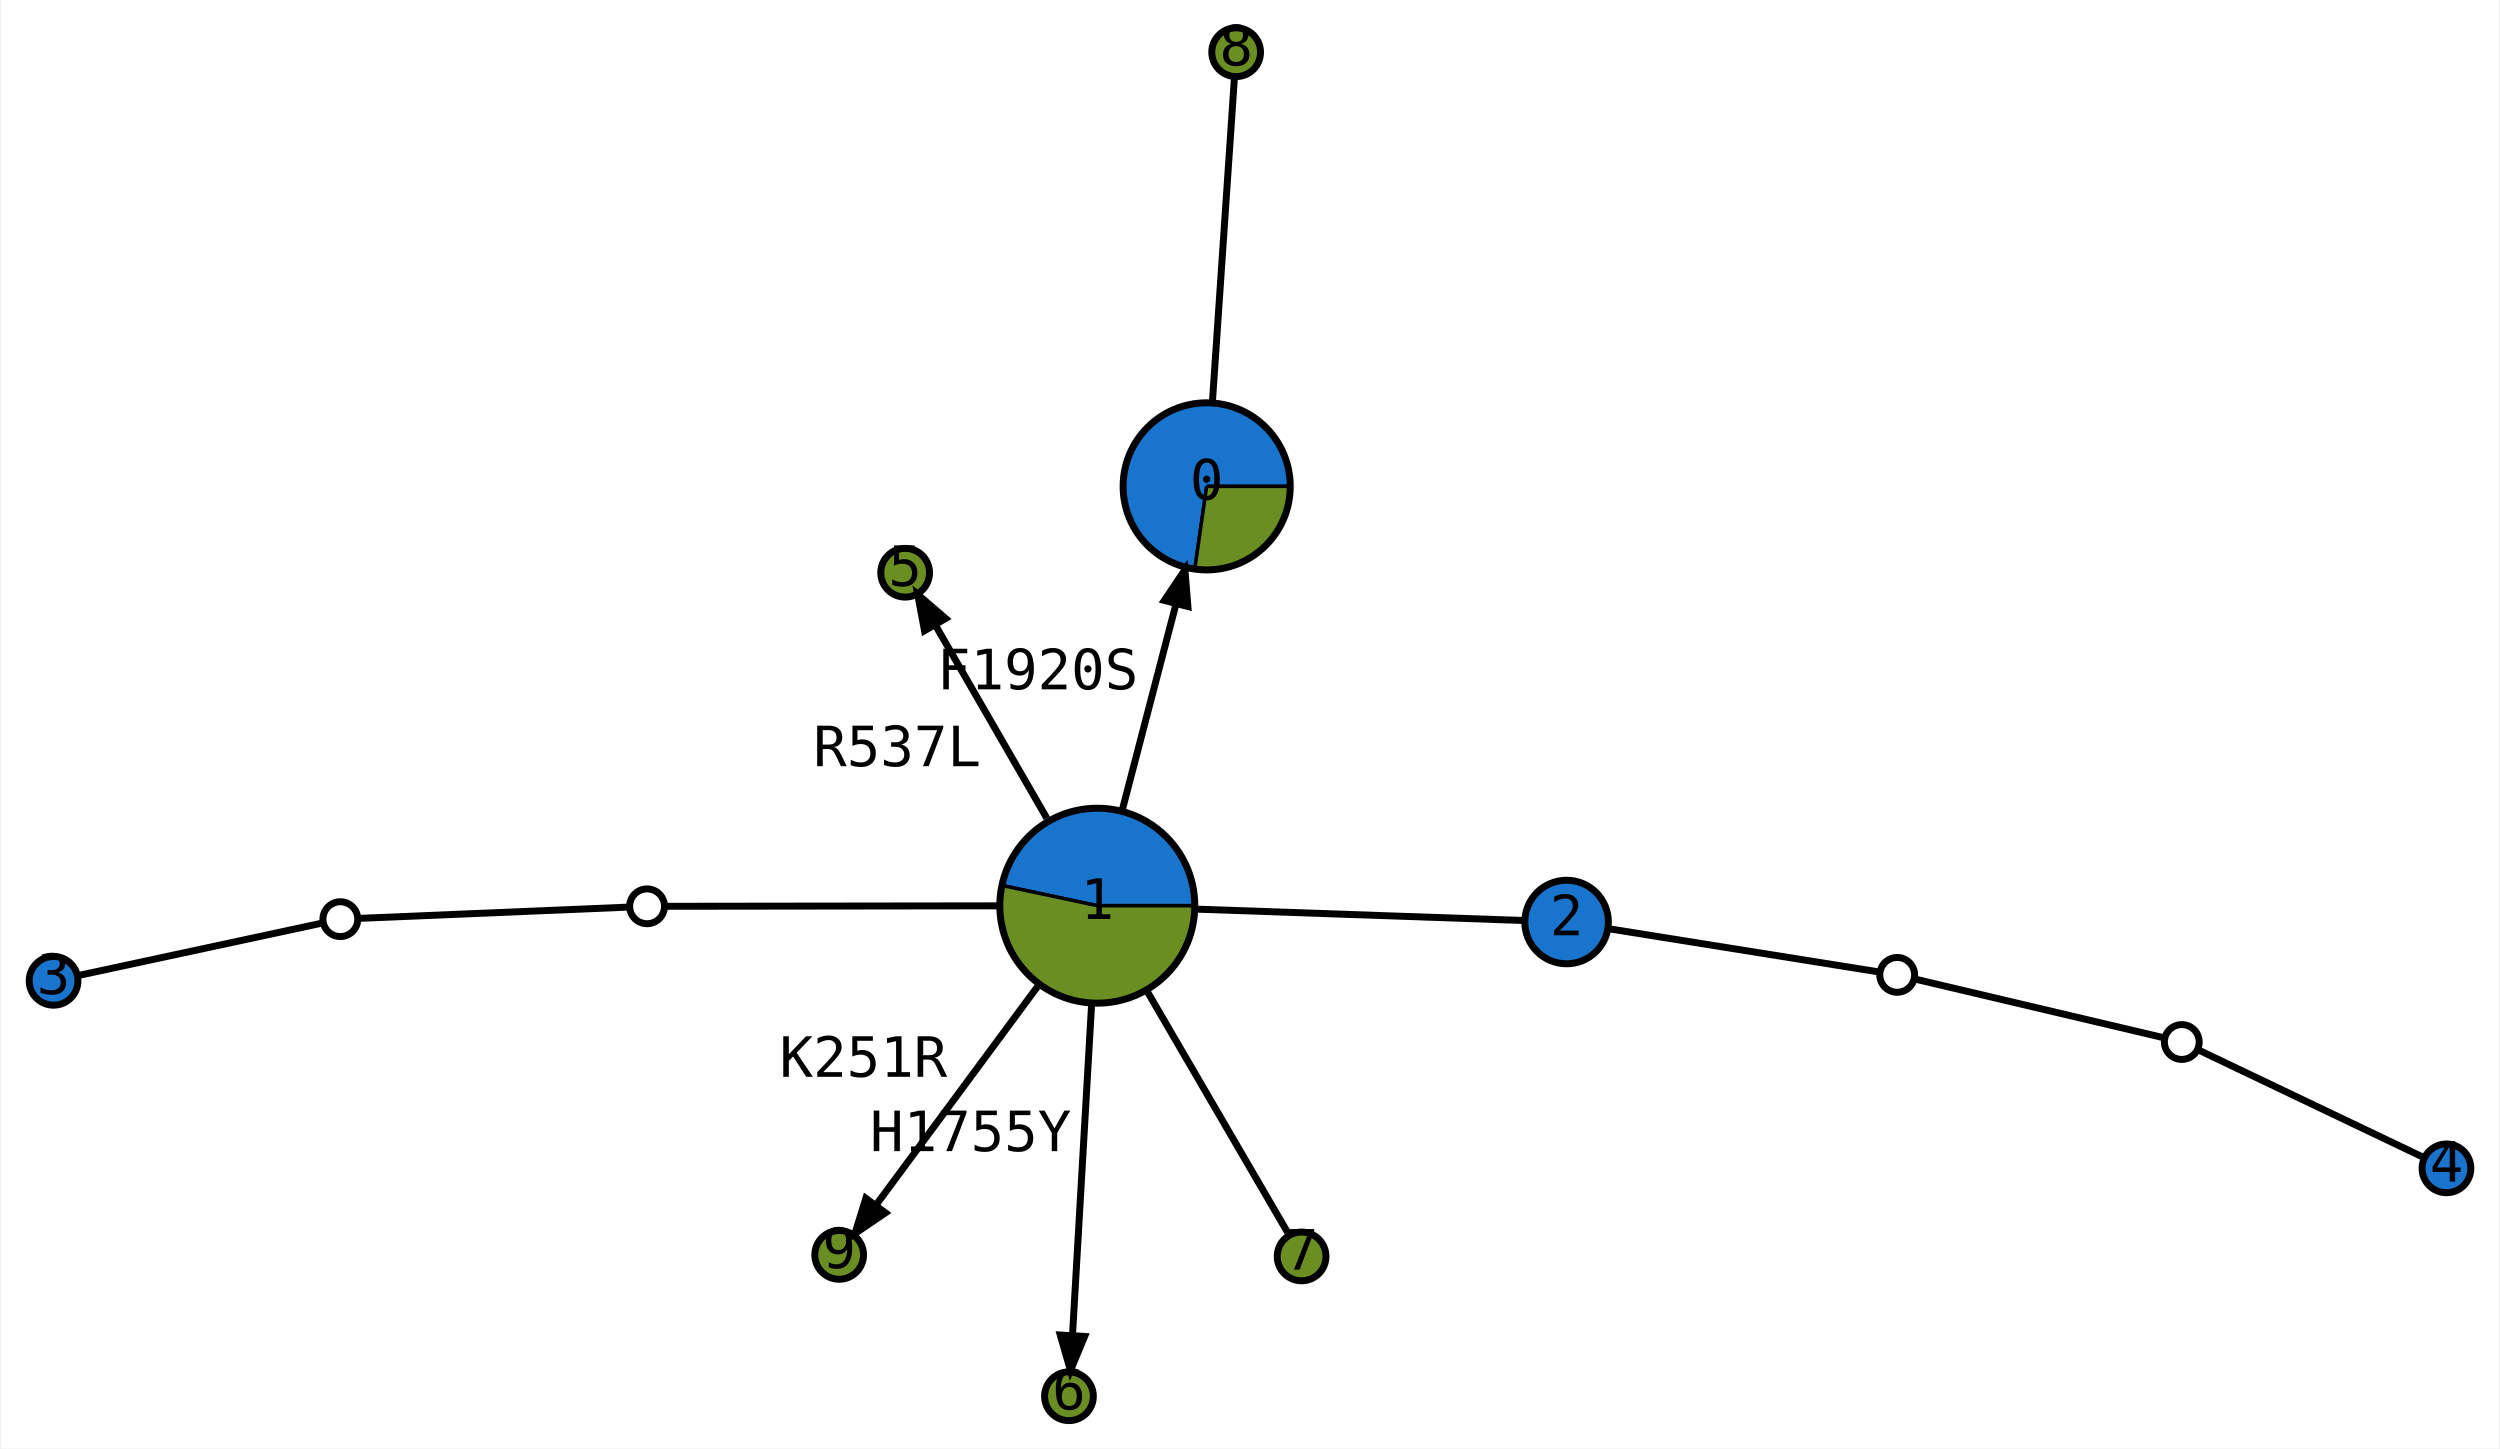
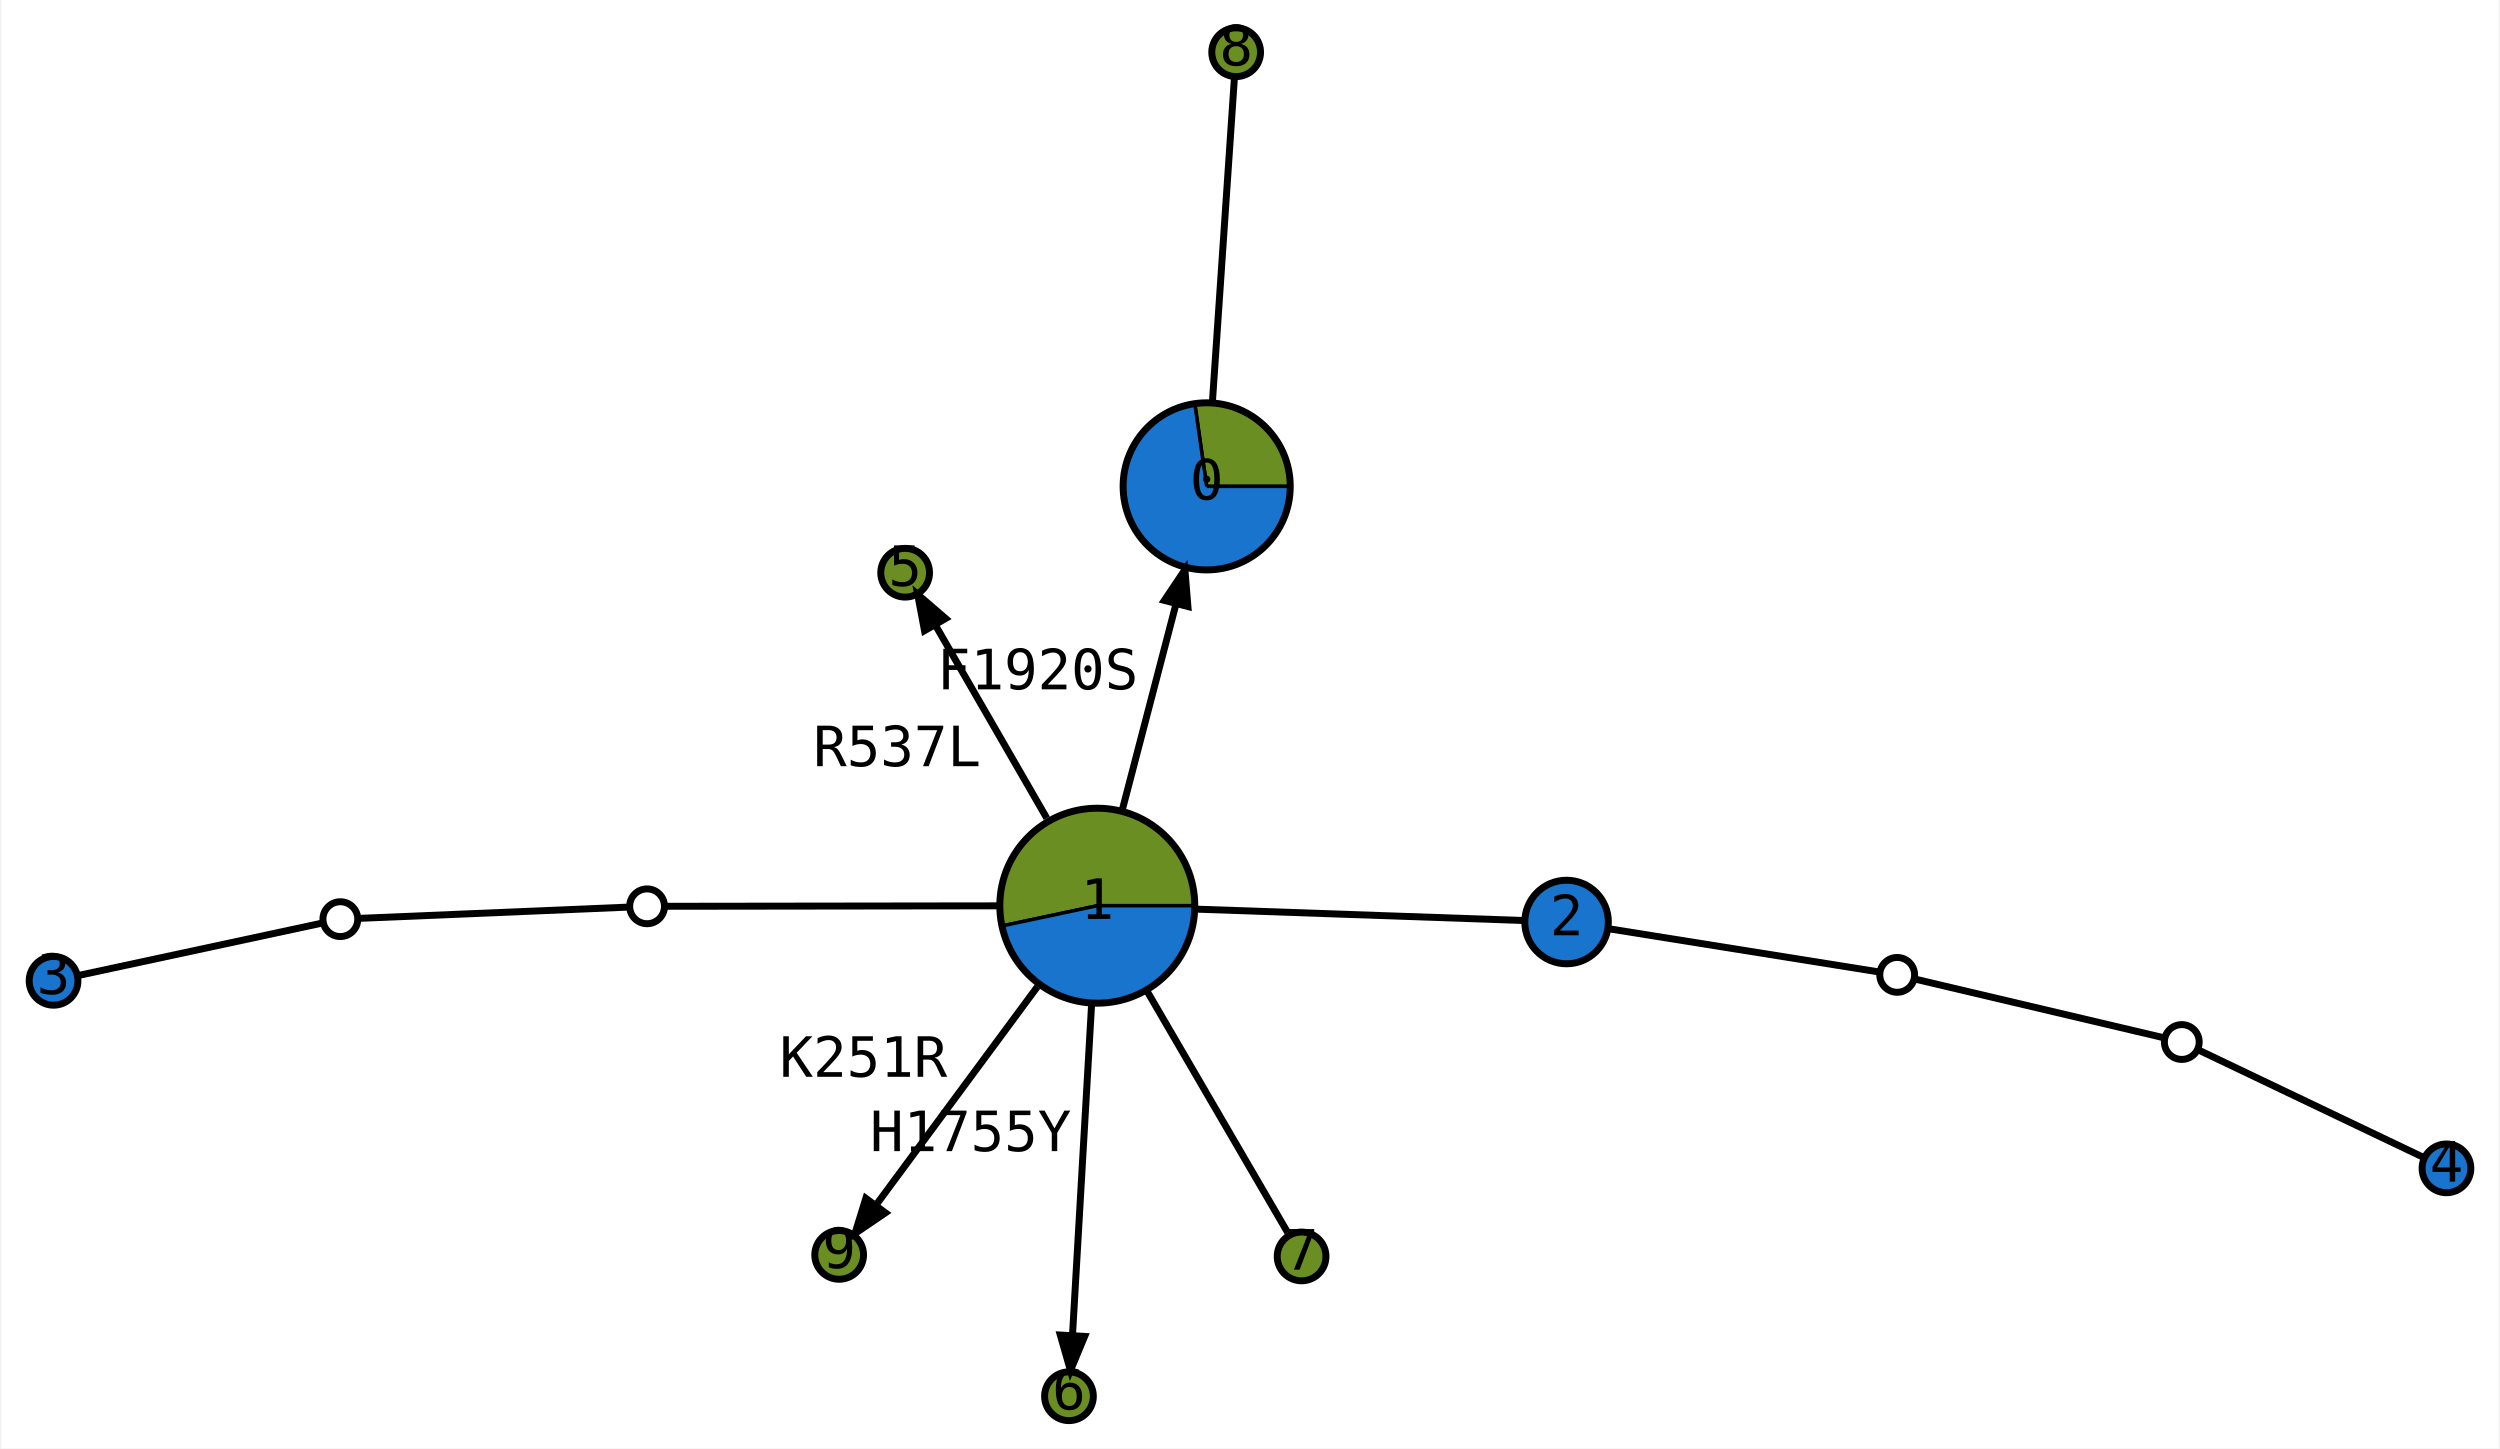
<svg xmlns="http://www.w3.org/2000/svg" width="359pt" height="208pt" viewBox="0.00 0.00 358.65 208.02">
  <g id="graph0" class="graph" transform="scale(1 1) rotate(0) translate(126.669 129.182)">
    <polygon fill="white" stroke="none" points="-126.669,78.837 -126.669,-129.182 231.985,-129.182 231.985,78.837 -126.669,78.837" />
    <g id="node1" class="node">
-       <path fill="#1874cd" stroke="black" stroke-width="0.5" d="M46.435,-59.333C46.435,-59.333 58.435,-59.333 58.435,-59.333 58.435,-59.904 58.394,-60.475 58.312,-61.04 58.231,-61.606 58.109,-62.165 57.949,-62.713 57.788,-63.262 57.588,-63.798 57.35,-64.318 57.113,-64.837 56.839,-65.34 56.53,-65.82 56.221,-66.301 55.878,-66.759 55.504,-67.191 55.129,-67.623 54.725,-68.027 54.293,-68.402 53.861,-68.776 53.403,-69.119 52.922,-69.428 52.442,-69.737 51.939,-70.011 51.42,-70.248 50.9,-70.486 50.364,-70.686 49.815,-70.847 49.267,-71.007 48.708,-71.129 48.142,-71.21 47.577,-71.292 47.006,-71.333 46.435,-71.333 45.863,-71.333 45.292,-71.292 44.727,-71.21 44.161,-71.129 43.602,-71.007 43.054,-70.847 42.505,-70.686 41.969,-70.486 41.45,-70.248 40.93,-70.011 40.428,-69.737 39.947,-69.428 39.466,-69.119 39.008,-68.776 38.576,-68.402 38.144,-68.027 37.74,-67.623 37.366,-67.191 36.991,-66.759 36.648,-66.301 36.34,-65.82 36.031,-65.34 35.756,-64.837 35.519,-64.318 35.282,-63.798 35.082,-63.262 34.921,-62.713 34.76,-62.165 34.638,-61.606 34.557,-61.04 34.475,-60.475 34.435,-59.904 34.435,-59.333 34.435,-58.761 34.475,-58.191 34.557,-57.625 34.638,-57.059 34.76,-56.5 34.921,-55.952 35.082,-55.404 35.282,-54.867 35.519,-54.348 35.756,-53.828 36.031,-53.326 36.34,-52.845 36.648,-52.364 36.991,-51.906 37.366,-51.474 37.74,-51.042 38.144,-50.638 38.576,-50.264 39.008,-49.889 39.466,-49.547 39.947,-49.238 40.428,-48.929 40.93,-48.654 41.45,-48.417 41.969,-48.18 42.505,-47.98 43.054,-47.819 43.602,-47.658 44.161,-47.536 44.727,-47.455 44.727,-47.455 46.435,-59.333 46.435,-59.333" />
-       <path fill="olivedrab" stroke="black" stroke-width="0.5" d="M46.435,-59.333C46.435,-59.333 44.727,-47.455 44.727,-47.455 45.151,-47.394 45.578,-47.356 46.006,-47.34 46.434,-47.325 46.863,-47.333 47.291,-47.363 47.718,-47.394 48.144,-47.447 48.565,-47.523 48.987,-47.599 49.404,-47.698 49.815,-47.819 50.227,-47.939 50.631,-48.082 51.027,-48.246 51.423,-48.41 51.809,-48.595 52.186,-48.8 52.562,-49.006 52.926,-49.231 53.279,-49.476 53.63,-49.72 53.969,-49.983 54.293,-50.264 54.617,-50.544 54.925,-50.842 55.217,-51.156 55.509,-51.469 55.784,-51.798 56.041,-52.141 56.298,-52.484 56.536,-52.841 56.755,-53.209 56.973,-53.578 57.172,-53.958 57.35,-54.348 57.528,-54.737 57.685,-55.136 57.821,-55.543 57.956,-55.95 58.069,-56.363 58.16,-56.782 58.252,-57.201 58.32,-57.624 58.366,-58.05 58.412,-58.476 58.435,-58.904 58.435,-59.333 58.435,-59.333 46.435,-59.333 46.435,-59.333" />
+       <path fill="olivedrab" stroke="black" stroke-width="0.5" d="M46.435,-59.333C46.435,-59.333 58.435,-59.333 58.435,-59.333 58.435,-59.761 58.412,-60.189 58.366,-60.615 58.32,-61.041 58.252,-61.465 58.16,-61.883 58.069,-62.302 57.956,-62.716 57.821,-63.122 57.685,-63.529 57.528,-63.928 57.35,-64.318 57.172,-64.707 56.973,-65.087 56.755,-65.456 56.536,-65.824 56.298,-66.181 56.041,-66.524 55.784,-66.867 55.509,-67.196 55.217,-67.51 54.925,-67.823 54.617,-68.121 54.293,-68.402 53.969,-68.682 53.63,-68.945 53.279,-69.19 52.926,-69.434 52.562,-69.659 52.186,-69.865 51.809,-70.07 51.423,-70.255 51.027,-70.419 50.631,-70.583 50.227,-70.726 49.815,-70.847 49.404,-70.967 48.987,-71.066 48.565,-71.142 48.144,-71.218 47.718,-71.272 47.291,-71.302 46.863,-71.333 46.434,-71.34 46.006,-71.325 45.578,-71.31 45.151,-71.272 44.727,-71.21 44.727,-71.21 46.435,-59.333 46.435,-59.333" />
+       <path fill="#1874cd" stroke="black" stroke-width="0.5" d="M46.435,-59.333C46.435,-59.333 44.727,-71.21 44.727,-71.21 44.161,-71.129 43.602,-71.007 43.054,-70.847 42.505,-70.686 41.969,-70.486 41.45,-70.248 40.93,-70.011 40.428,-69.737 39.947,-69.428 39.466,-69.119 39.008,-68.776 38.576,-68.402 38.144,-68.027 37.74,-67.623 37.366,-67.191 36.991,-66.759 36.648,-66.301 36.34,-65.82 36.031,-65.34 35.756,-64.837 35.519,-64.318 35.282,-63.798 35.082,-63.262 34.921,-62.713 34.76,-62.165 34.638,-61.606 34.557,-61.04 34.475,-60.475 34.435,-59.904 34.435,-59.333 34.435,-58.761 34.475,-58.191 34.557,-57.625 34.638,-57.059 34.76,-56.5 34.921,-55.952 35.082,-55.404 35.282,-54.867 35.519,-54.348 35.756,-53.828 36.031,-53.326 36.34,-52.845 36.648,-52.364 36.991,-51.906 37.366,-51.474 37.74,-51.042 38.144,-50.638 38.576,-50.264 39.008,-49.889 39.466,-49.547 39.947,-49.238 40.428,-48.929 40.93,-48.654 41.45,-48.417 41.969,-48.18 42.505,-47.98 43.054,-47.819 43.602,-47.658 44.161,-47.536 44.727,-47.455 45.292,-47.373 45.863,-47.333 46.435,-47.333 47.006,-47.333 47.577,-47.373 48.142,-47.455 48.708,-47.536 49.267,-47.658 49.815,-47.819 50.364,-47.98 50.9,-48.18 51.42,-48.417 51.939,-48.654 52.442,-48.929 52.922,-49.238 53.403,-49.547 53.861,-49.889 54.293,-50.264 54.725,-50.638 55.129,-51.042 55.504,-51.474 55.878,-51.906 56.221,-52.364 56.53,-52.845 56.839,-53.326 57.113,-53.828 57.35,-54.348 57.588,-54.867 57.788,-55.404 57.949,-55.952 58.109,-56.5 58.231,-57.059 58.312,-57.625 58.394,-58.191 58.435,-58.761 58.435,-59.333 58.435,-59.333 46.435,-59.333 46.435,-59.333" />
      <ellipse fill="none" stroke="black" cx="46.435" cy="-59.333" rx="12" ry="12" />
      <text text-anchor="middle" x="46.435" y="-57.433" font-family="monospace" font-size="8.00">0</text>
    </g>
    <g id="node9" class="node">
      <ellipse fill="olivedrab" stroke="black" cx="50.669" cy="-121.682" rx="3.5" ry="3.5" />
      <text text-anchor="middle" x="50.669" y="-119.782" font-family="monospace" font-size="8.00">8</text>
    </g>
    <g id="edge2" class="edge">
      <path fill="none" stroke="black" d="M47.251,-71.354C48.231,-85.792 49.82,-109.178 50.424,-118.083" />
    </g>
    <g id="node2" class="node">
-       <path fill="#1874cd" stroke="black" stroke-width="0.5" d="M30.726,0.889C30.726,0.889 44.726,0.889 44.726,0.889 44.726,0.033 44.648,-0.821 44.492,-1.662 44.336,-2.504 44.103,-3.329 43.796,-4.128 43.49,-4.927 43.11,-5.696 42.663,-6.426 42.216,-7.155 41.703,-7.843 41.13,-8.479 40.557,-9.115 39.928,-9.697 39.249,-10.218 38.57,-10.739 37.844,-11.196 37.082,-11.585 36.319,-11.973 35.523,-12.291 34.702,-12.534 33.882,-12.777 33.041,-12.945 32.19,-13.034 31.338,-13.123 30.481,-13.135 29.628,-13.068 28.774,-13.001 27.929,-12.855 27.103,-12.634 26.276,-12.412 25.471,-12.115 24.699,-11.747 23.927,-11.379 23.189,-10.94 22.497,-10.437 21.805,-9.934 21.16,-9.369 20.571,-8.748 19.982,-8.127 19.451,-7.453 18.985,-6.736 18.519,-6.018 18.119,-5.259 17.792,-4.468 17.464,-3.678 17.21,-2.859 17.032,-2.022 17.032,-2.022 30.726,0.889 30.726,0.889" />
-       <path fill="olivedrab" stroke="black" stroke-width="0.5" d="M30.726,0.889C30.726,0.889 17.032,-2.022 17.032,-2.022 16.93,-1.543 16.854,-1.06 16.803,-0.574 16.752,-0.088 16.726,0.4 16.726,0.889 16.726,1.378 16.752,1.867 16.803,2.353 16.854,2.839 16.93,3.322 17.032,3.8 17.134,4.278 17.26,4.751 17.411,5.215 17.562,5.68 17.738,6.137 17.936,6.584 18.135,7.03 18.357,7.466 18.602,7.889 18.846,8.313 19.113,8.723 19.4,9.118 19.687,9.514 19.995,9.894 20.322,10.257 20.649,10.62 20.995,10.966 21.358,11.293 21.721,11.62 22.102,11.928 22.497,12.216 22.893,12.503 23.303,12.769 23.726,13.014 24.149,13.258 24.585,13.48 25.032,13.679 25.478,13.878 25.935,14.053 26.4,14.204 26.865,14.355 27.337,14.482 27.815,14.583 28.294,14.685 28.777,14.761 29.263,14.812 29.749,14.864 30.237,14.889 30.726,14.889 31.215,14.889 31.703,14.864 32.19,14.812 32.676,14.761 33.159,14.685 33.637,14.583 34.115,14.482 34.587,14.355 35.052,14.204 35.517,14.053 35.974,13.878 36.42,13.679 36.867,13.48 37.303,13.258 37.726,13.014 38.149,12.769 38.56,12.503 38.955,12.216 39.351,11.928 39.731,11.62 40.094,11.293 40.457,10.966 40.803,10.62 41.13,10.257 41.457,9.894 41.765,9.514 42.052,9.118 42.34,8.723 42.606,8.313 42.85,7.889 43.095,7.466 43.317,7.03 43.516,6.584 43.715,6.137 43.89,5.68 44.041,5.215 44.192,4.751 44.319,4.278 44.42,3.8 44.522,3.322 44.598,2.839 44.649,2.353 44.7,1.867 44.726,1.378 44.726,0.889 44.726,0.889 30.726,0.889 30.726,0.889" />
+       <path fill="olivedrab" stroke="black" stroke-width="0.5" d="M30.726,0.889C30.726,0.889 44.726,0.889 44.726,0.889 44.726,0.4 44.7,-0.088 44.649,-0.574 44.598,-1.06 44.522,-1.543 44.42,-2.022 44.319,-2.5 44.192,-2.972 44.041,-3.437 43.89,-3.902 43.715,-4.359 43.516,-4.805 43.317,-5.252 43.095,-5.687 42.85,-6.111 42.606,-6.534 42.34,-6.944 42.052,-7.34 41.765,-7.735 41.457,-8.115 41.13,-8.479 40.803,-8.842 40.457,-9.188 40.094,-9.515 39.731,-9.842 39.351,-10.15 38.955,-10.437 38.56,-10.724 38.149,-10.991 37.726,-11.235 37.303,-11.479 36.867,-11.702 36.42,-11.9 35.974,-12.099 35.517,-12.274 35.052,-12.426 34.587,-12.577 34.115,-12.703 33.637,-12.805 33.159,-12.906 32.676,-12.983 32.19,-13.034 31.703,-13.085 31.215,-13.111 30.726,-13.111 30.237,-13.111 29.749,-13.085 29.263,-13.034 28.777,-12.983 28.294,-12.906 27.815,-12.805 27.337,-12.703 26.865,-12.577 26.4,-12.426 25.935,-12.274 25.478,-12.099 25.032,-11.9 24.585,-11.702 24.149,-11.479 23.726,-11.235 23.303,-10.991 22.893,-10.724 22.497,-10.437 22.102,-10.15 21.721,-9.842 21.358,-9.515 20.995,-9.188 20.649,-8.842 20.322,-8.479 19.995,-8.115 19.687,-7.735 19.4,-7.34 19.113,-6.944 18.846,-6.534 18.602,-6.111 18.357,-5.687 18.135,-5.252 17.936,-4.805 17.738,-4.359 17.562,-3.902 17.411,-3.437 17.26,-2.972 17.134,-2.5 17.032,-2.022 16.93,-1.543 16.854,-1.06 16.803,-0.574 16.752,-0.088 16.726,0.4 16.726,0.889 16.726,1.378 16.752,1.867 16.803,2.353 16.854,2.839 16.93,3.322 17.032,3.8 17.032,3.8 30.726,0.889 30.726,0.889" />
+       <path fill="#1874cd" stroke="black" stroke-width="0.5" d="M30.726,0.889C30.726,0.889 17.032,3.8 17.032,3.8 17.21,4.637 17.464,5.456 17.792,6.247 18.119,7.037 18.519,7.796 18.985,8.514 19.451,9.232 19.982,9.905 20.571,10.526 21.16,11.147 21.805,11.712 22.497,12.216 23.189,12.719 23.927,13.157 24.699,13.525 25.471,13.894 26.276,14.191 27.103,14.412 27.929,14.634 28.774,14.779 29.628,14.846 30.481,14.913 31.338,14.902 32.19,14.812 33.041,14.723 33.882,14.556 34.702,14.313 35.523,14.07 36.319,13.752 37.082,13.363 37.844,12.975 38.57,12.517 39.249,11.996 39.928,11.475 40.557,10.893 41.13,10.257 41.703,9.621 42.216,8.934 42.663,8.204 43.11,7.475 43.49,6.705 43.796,5.906 44.103,5.107 44.336,4.282 44.492,3.441 44.648,2.599 44.726,1.745 44.726,0.889 44.726,0.889 30.726,0.889 30.726,0.889" />
      <ellipse fill="none" stroke="black" cx="30.726" cy="0.889" rx="14" ry="14" />
      <text text-anchor="middle" x="30.726" y="2.789" font-family="monospace" font-size="8.00">1</text>
    </g>
    <g id="edge1" class="edge">
      <path fill="none" stroke="black" d="M34.291,-12.776C36.582,-21.56 39.576,-33.038 42.018,-42.399" />
      <polygon fill="black" stroke="black" points="40.354,-42.955 43.309,-47.352 43.741,-42.072 40.354,-42.955" />
      <text text-anchor="middle" x="22.154" y="-30.188" font-family="monospace" font-size="8.00">F1920S</text>
    </g>
    <g id="node3" class="node">
      <ellipse fill="#1874cd" stroke="black" cx="98.122" cy="3.232" rx="6" ry="6" />
      <text text-anchor="middle" x="98.122" y="5.132" font-family="monospace" font-size="8.00">2</text>
    </g>
    <g id="edge3" class="edge">
      <path fill="none" stroke="black" d="M45.019,1.386C59.547,1.891 81.376,2.65 91.947,3.017" />
    </g>
    <g id="node6" class="node">
      <ellipse fill="olivedrab" stroke="black" cx="3.131" cy="-46.93" rx="3.5" ry="3.5" />
      <text text-anchor="middle" x="3.131" y="-45.03" font-family="monospace" font-size="8.00">5</text>
    </g>
    <g id="edge7" class="edge">
      <path fill="none" stroke="black" d="M23.476,-11.675C18.39,-20.488 11.758,-31.979 7.473,-39.406" />
      <polygon fill="black" stroke="black" points="5.911,-38.61 4.928,-43.816 8.943,-40.359 5.911,-38.61" />
      <text text-anchor="middle" x="1.974" y="-19.14" font-family="monospace" font-size="8.00">R537L</text>
    </g>
    <g id="node7" class="node">
      <ellipse fill="olivedrab" stroke="black" cx="26.657" cy="71.337" rx="3.5" ry="3.5" />
      <text text-anchor="middle" x="26.657" y="73.237" font-family="monospace" font-size="8.00">6</text>
    </g>
    <g id="edge8" class="edge">
      <path fill="none" stroke="black" d="M29.903,15.145C29.088,29.251 27.866,50.41 27.177,62.333" />
      <polygon fill="black" stroke="black" points="28.906,62.749 26.871,67.64 25.412,62.547 28.906,62.749" />
      <text text-anchor="middle" x="12.54" y="36.139" font-family="monospace" font-size="8.00">H1755Y</text>
    </g>
    <g id="node8" class="node">
      <ellipse fill="olivedrab" stroke="black" cx="60.065" cy="51.258" rx="3.5" ry="3.5" />
      <text text-anchor="middle" x="60.065" y="53.158" font-family="monospace" font-size="8.00">7</text>
    </g>
    <g id="edge9" class="edge">
      <path fill="none" stroke="black" d="M37.828,13.082C44.476,24.495 53.979,40.81 58.068,47.83" />
    </g>
    <g id="node10" class="node">
      <ellipse fill="olivedrab" stroke="black" cx="-6.345" cy="51.037" rx="3.5" ry="3.5" />
      <text text-anchor="middle" x="-6.345" y="52.937" font-family="monospace" font-size="8.00">9</text>
    </g>
    <g id="edge10" class="edge">
      <path fill="none" stroke="black" d="M22.128,12.52C15.043,22.105 5.208,35.41 -0.853,43.609" />
      <polygon fill="black" stroke="black" points="0.298,44.995 -4.081,47.976 -2.516,42.915 0.298,44.995" />
      <text text-anchor="middle" x="-2.863" y="25.465" font-family="monospace" font-size="8.00">K251R</text>
    </g>
    <g id="node11" class="node">
      <ellipse fill="white" stroke="black" cx="-33.933" cy="0.977" rx="2.5" ry="2.5" />
    </g>
    <g id="edge4" class="edge">
      <path fill="none" stroke="black" d="M16.696,0.908C0.948,0.93 -23.438,0.963 -31.356,0.974" />
    </g>
    <g id="node13" class="node">
      <ellipse fill="white" stroke="black" cx="145.601" cy="10.824" rx="2.5" ry="2.5" />
    </g>
    <g id="edge11" class="edge">
      <path fill="none" stroke="black" d="M104.329,4.224C114.785,5.896 135.496,9.208 142.895,10.391" />
    </g>
    <g id="node4" class="node">
      <ellipse fill="#1874cd" stroke="black" cx="-119.169" cy="11.677" rx="3.5" ry="3.5" />
      <text text-anchor="middle" x="-119.169" y="13.577" font-family="monospace" font-size="8.00">3</text>
    </g>
    <g id="node5" class="node">
      <ellipse fill="#1874cd" stroke="black" cx="224.485" cy="38.61" rx="3.5" ry="3.5" />
      <text text-anchor="middle" x="224.485" y="40.51" font-family="monospace" font-size="8.00">4</text>
    </g>
    <g id="node12" class="node">
      <ellipse fill="white" stroke="black" cx="-77.983" cy="2.821" rx="2.5" ry="2.5" />
    </g>
    <g id="edge5" class="edge">
      <path fill="none" stroke="black" d="M-36.557,1.087C-44.41,1.415 -67.666,2.389 -75.428,2.714" />
    </g>
    <g id="edge6" class="edge">
      <path fill="none" stroke="black" d="M-80.686,3.402C-87.844,4.941 -107.306,9.126 -115.478,10.883" />
    </g>
    <g id="node14" class="node">
      <ellipse fill="white" stroke="black" cx="186.474" cy="20.466" rx="2.5" ry="2.5" />
    </g>
    <g id="edge12" class="edge">
      <path fill="none" stroke="black" d="M148.282,11.457C155.671,13.199 176.265,18.058 183.729,19.818" />
    </g>
    <g id="edge13" class="edge">
      <path fill="none" stroke="black" d="M188.968,21.656C195.575,24.81 213.536,33.384 221.078,36.984" />
    </g>
  </g>
</svg>
